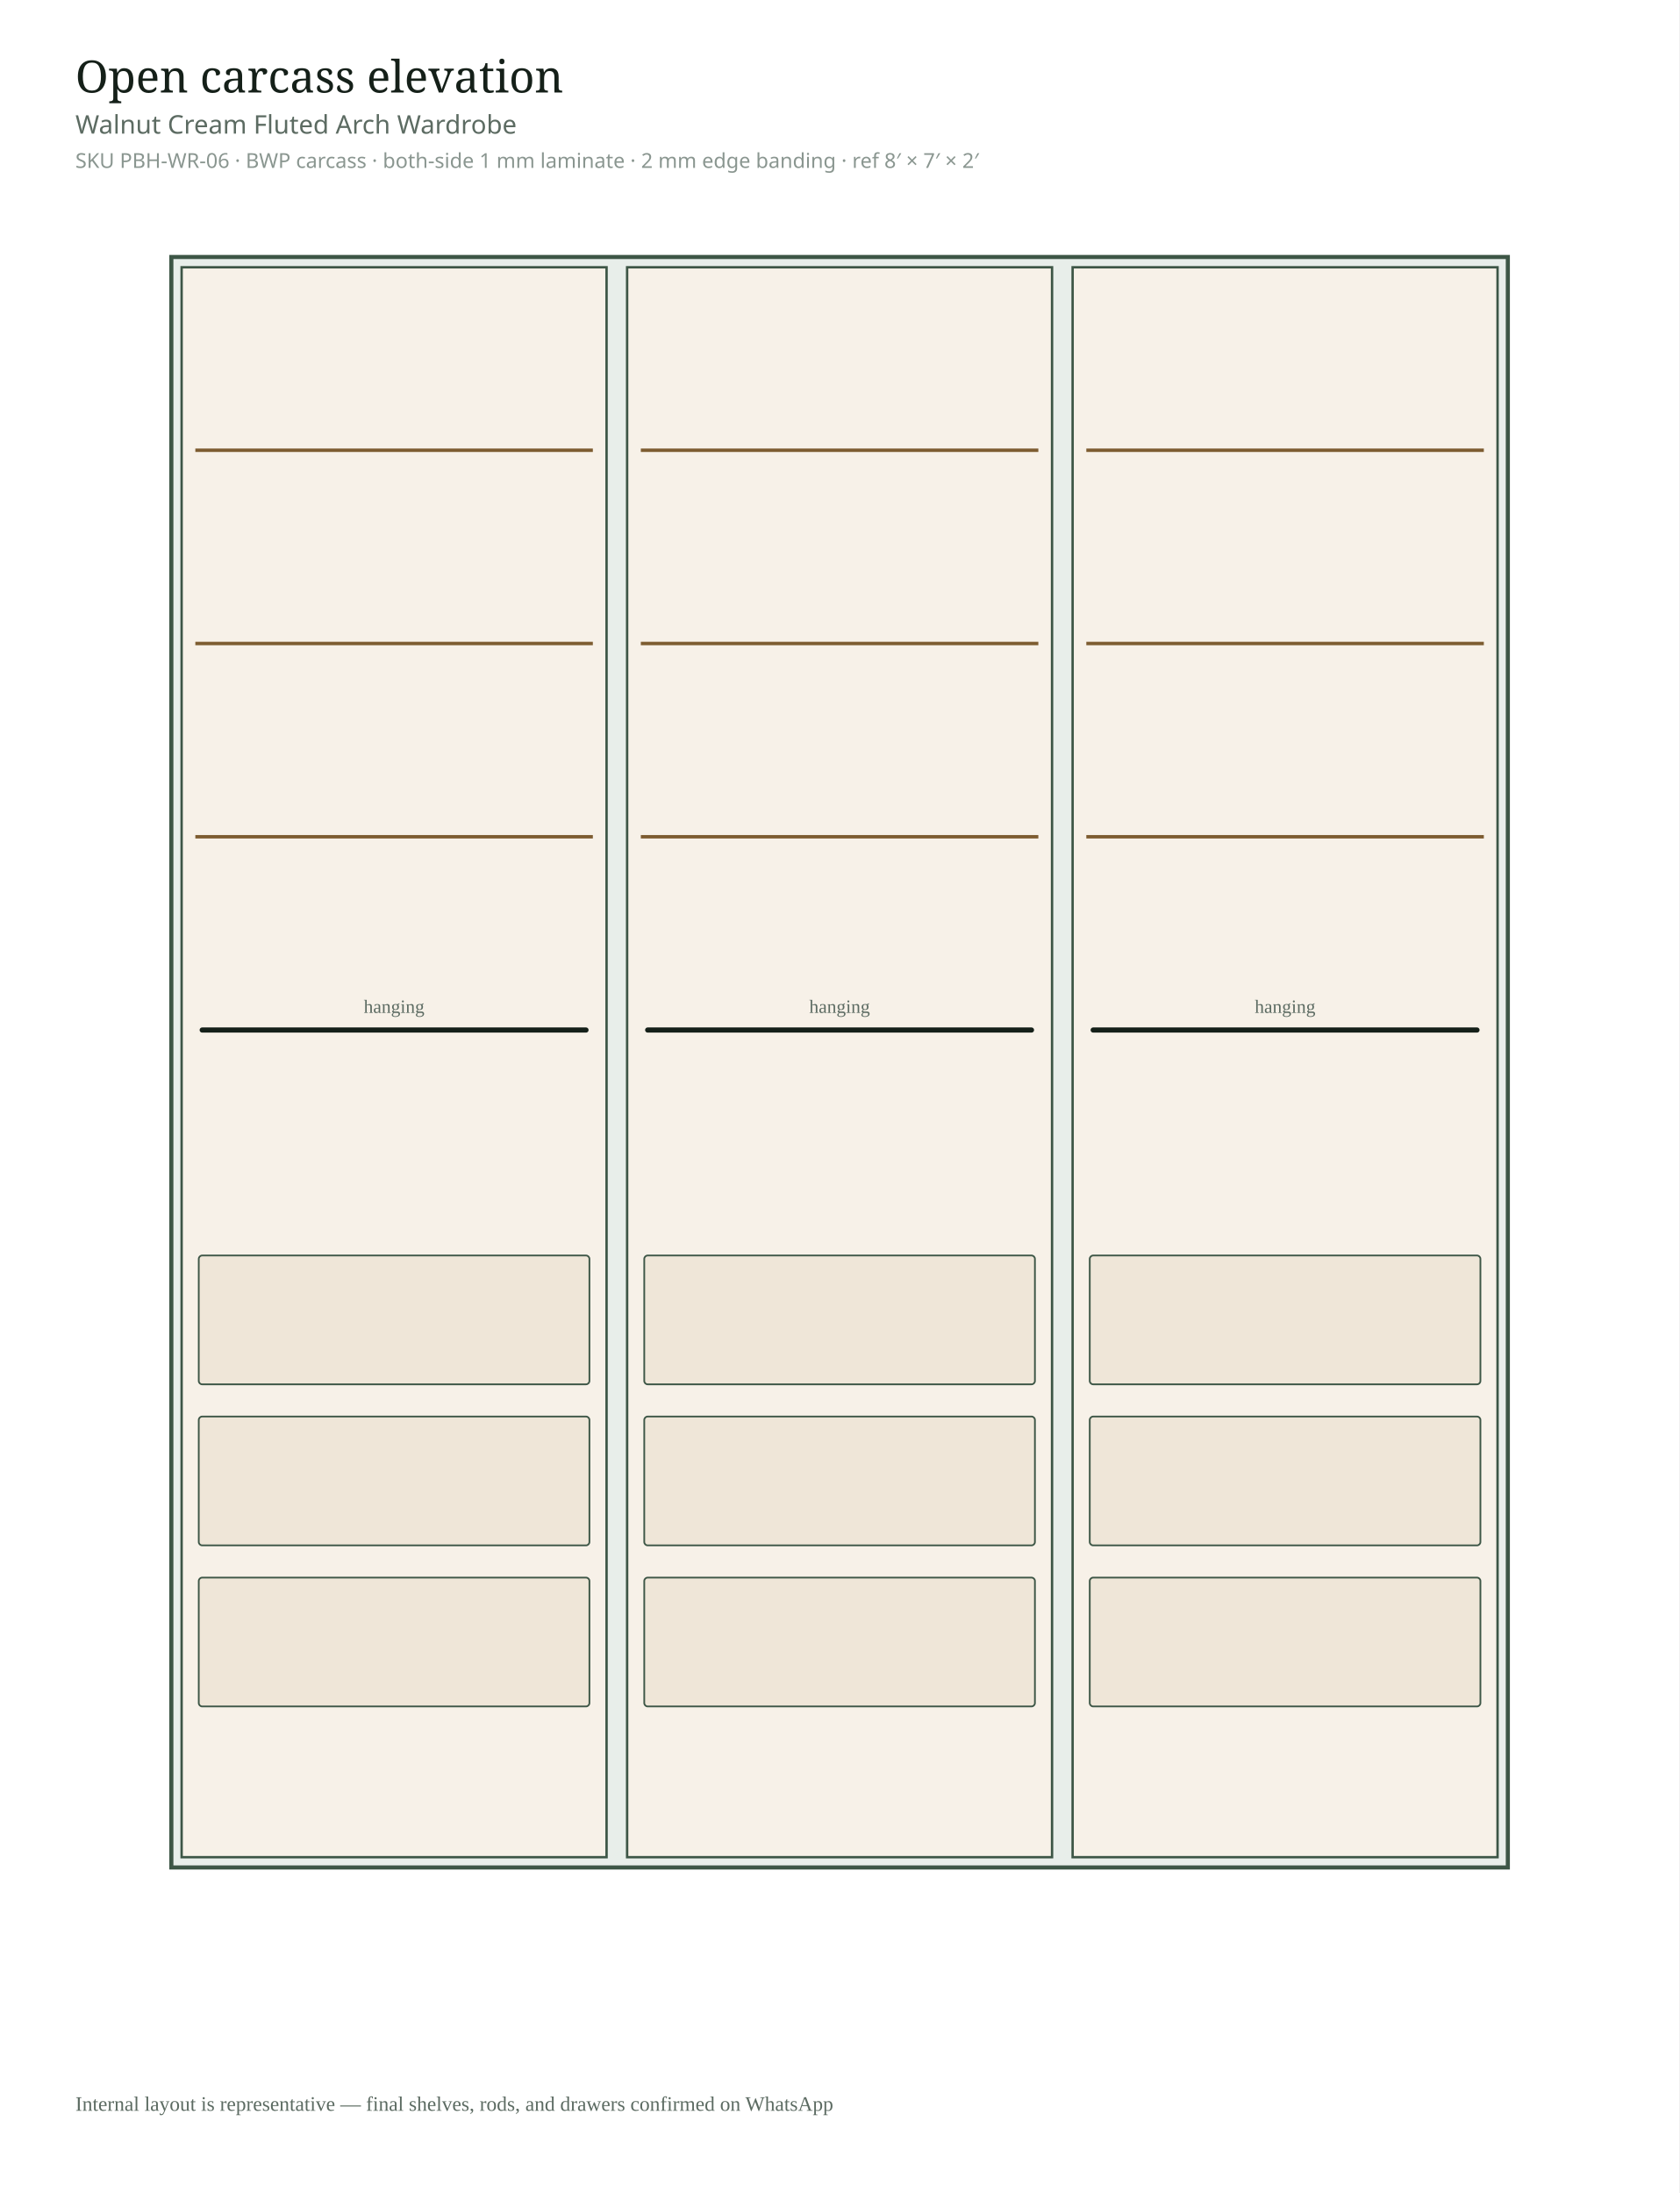
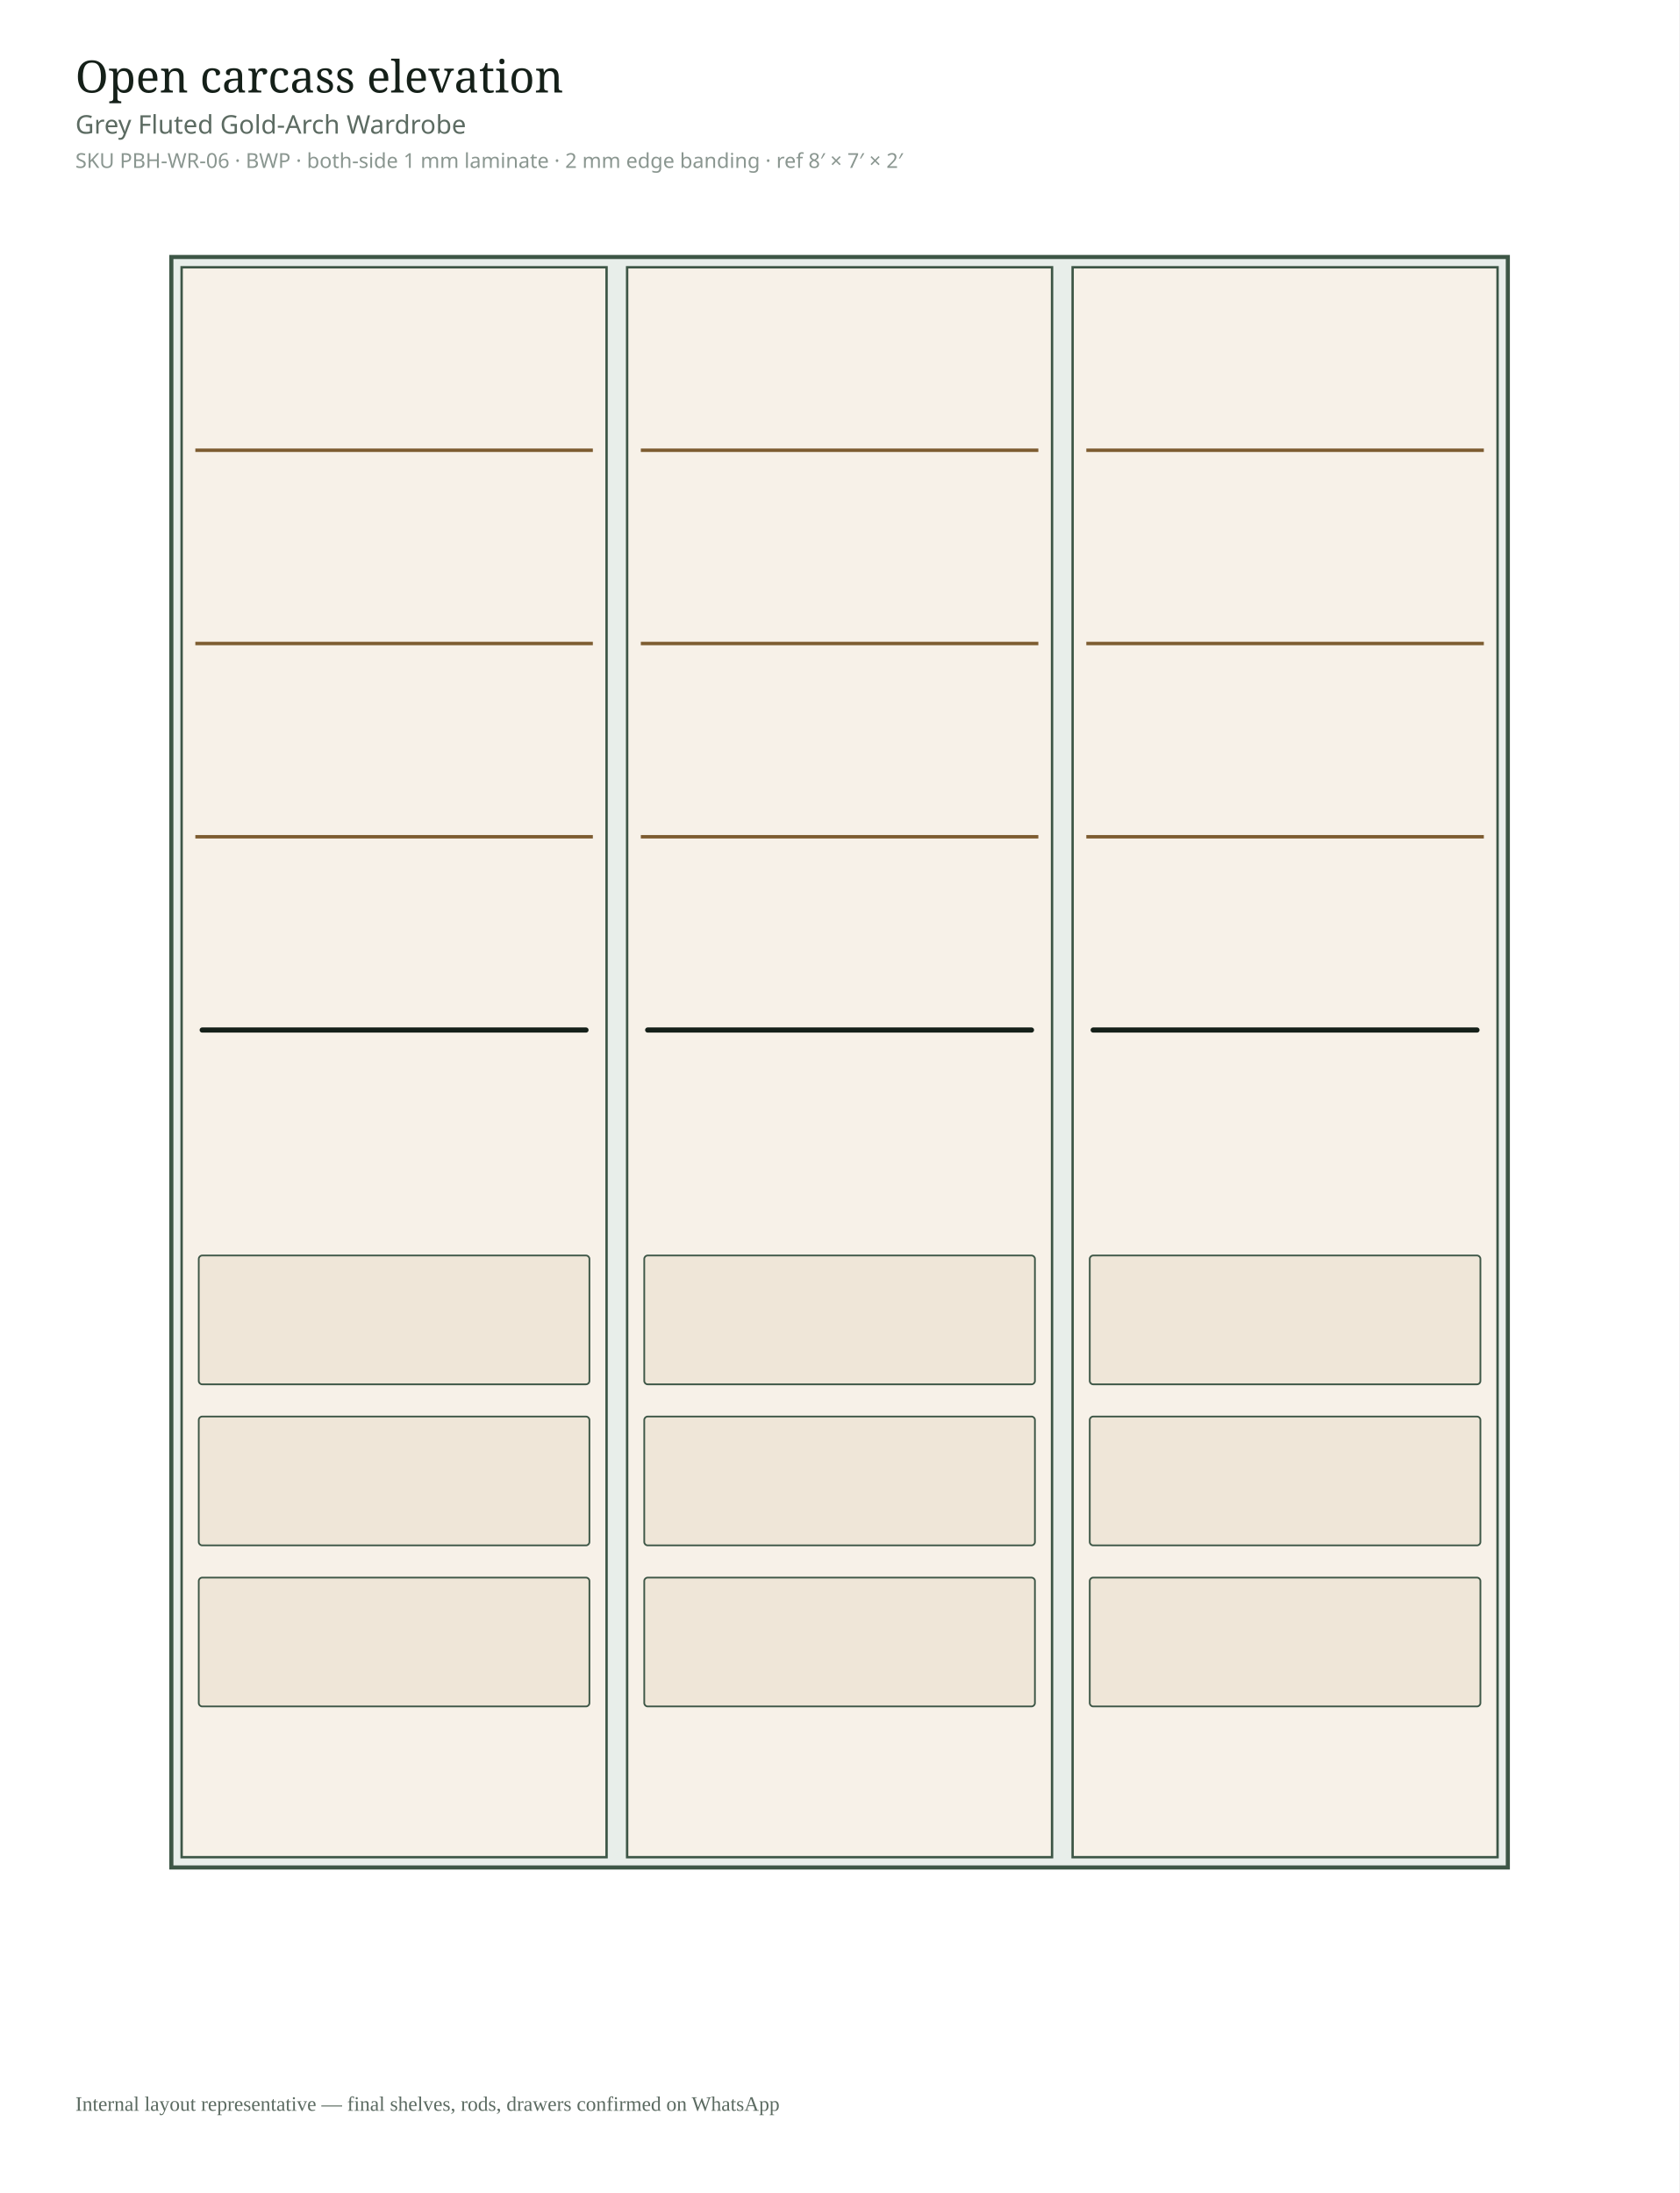
<svg xmlns="http://www.w3.org/2000/svg" viewBox="0 0 980 1280" width="980" height="1280">
  <rect width="980" height="1280" fill="#fff" />
  <text x="44" y="54" font-family="Georgia,serif" font-size="26" fill="#152019">Open carcass elevation</text>
-   <text x="44" y="78" font-family="system-ui,sans-serif" font-size="15" fill="#5c6b62">Walnut Cream Fluted Arch Wardrobe</text>
-   <text x="44" y="98" font-family="system-ui,sans-serif" font-size="12" fill="#8a9690">SKU PBH-WR-06 · BWP carcass · both-side 1 mm laminate · 2 mm edge banding · ref 8′ × 7′ × 2′</text>
+   <text x="44" y="78" font-family="system-ui,sans-serif" font-size="15" fill="#5c6b62">Grey Fluted Gold-Arch Wardrobe</text>
+   <text x="44" y="98" font-family="system-ui,sans-serif" font-size="12" fill="#8a9690">SKU PBH-WR-06 · BWP · both-side 1 mm laminate · 2 mm edge banding · ref 8′ × 7′ × 2′</text>
  <rect x="100" y="150" width="780" height="940" fill="#e8eeea" stroke="#3d5646" stroke-width="2.4" />
  <rect x="106" y="156" width="248" height="928" fill="#f7f1e8" stroke="#3d5646" stroke-width="1.4" />
  <line x1="114" y1="262.8" x2="346" y2="262.8" stroke="#7d5c30" stroke-width="2" />
  <line x1="114" y1="375.6" x2="346" y2="375.6" stroke="#7d5c30" stroke-width="2" />
  <line x1="114" y1="488.4" x2="346" y2="488.4" stroke="#7d5c30" stroke-width="2" />
  <line x1="118" y1="601.2" x2="342" y2="601.2" stroke="#152019" stroke-width="3" stroke-linecap="round" />
-   <text x="230" y="591.2" text-anchor="middle" font-size="11" fill="#5c6b62">hanging</text>
  <rect x="116" y="732.8" width="228" height="75.2" rx="2" fill="#efe6d8" stroke="#3d5646" />
  <rect x="116" y="826.8" width="228" height="75.2" rx="2" fill="#efe6d8" stroke="#3d5646" />
  <rect x="116" y="920.8" width="228" height="75.2" rx="2" fill="#efe6d8" stroke="#3d5646" />
  <rect x="366" y="156" width="248" height="928" fill="#f7f1e8" stroke="#3d5646" stroke-width="1.4" />
  <line x1="374" y1="262.8" x2="606" y2="262.8" stroke="#7d5c30" stroke-width="2" />
  <line x1="374" y1="375.6" x2="606" y2="375.6" stroke="#7d5c30" stroke-width="2" />
  <line x1="374" y1="488.4" x2="606" y2="488.4" stroke="#7d5c30" stroke-width="2" />
  <line x1="378" y1="601.2" x2="602" y2="601.2" stroke="#152019" stroke-width="3" stroke-linecap="round" />
-   <text x="490" y="591.2" text-anchor="middle" font-size="11" fill="#5c6b62">hanging</text>
  <rect x="376" y="732.8" width="228" height="75.2" rx="2" fill="#efe6d8" stroke="#3d5646" />
  <rect x="376" y="826.8" width="228" height="75.2" rx="2" fill="#efe6d8" stroke="#3d5646" />
  <rect x="376" y="920.8" width="228" height="75.2" rx="2" fill="#efe6d8" stroke="#3d5646" />
  <rect x="626" y="156" width="248" height="928" fill="#f7f1e8" stroke="#3d5646" stroke-width="1.4" />
  <line x1="634" y1="262.8" x2="866" y2="262.8" stroke="#7d5c30" stroke-width="2" />
  <line x1="634" y1="375.6" x2="866" y2="375.6" stroke="#7d5c30" stroke-width="2" />
  <line x1="634" y1="488.4" x2="866" y2="488.4" stroke="#7d5c30" stroke-width="2" />
  <line x1="638" y1="601.2" x2="862" y2="601.2" stroke="#152019" stroke-width="3" stroke-linecap="round" />
-   <text x="750" y="591.2" text-anchor="middle" font-size="11" fill="#5c6b62">hanging</text>
  <rect x="636" y="732.8" width="228" height="75.2" rx="2" fill="#efe6d8" stroke="#3d5646" />
  <rect x="636" y="826.8" width="228" height="75.2" rx="2" fill="#efe6d8" stroke="#3d5646" />
  <rect x="636" y="920.8" width="228" height="75.2" rx="2" fill="#efe6d8" stroke="#3d5646" />
-   <text x="44" y="1232" font-size="12" fill="#5c6b62">Internal layout is representative — final shelves, rods, and drawers confirmed on WhatsApp</text>
+   <text x="44" y="1232" font-size="12" fill="#5c6b62">Internal layout representative — final shelves, rods, drawers confirmed on WhatsApp</text>
</svg>
